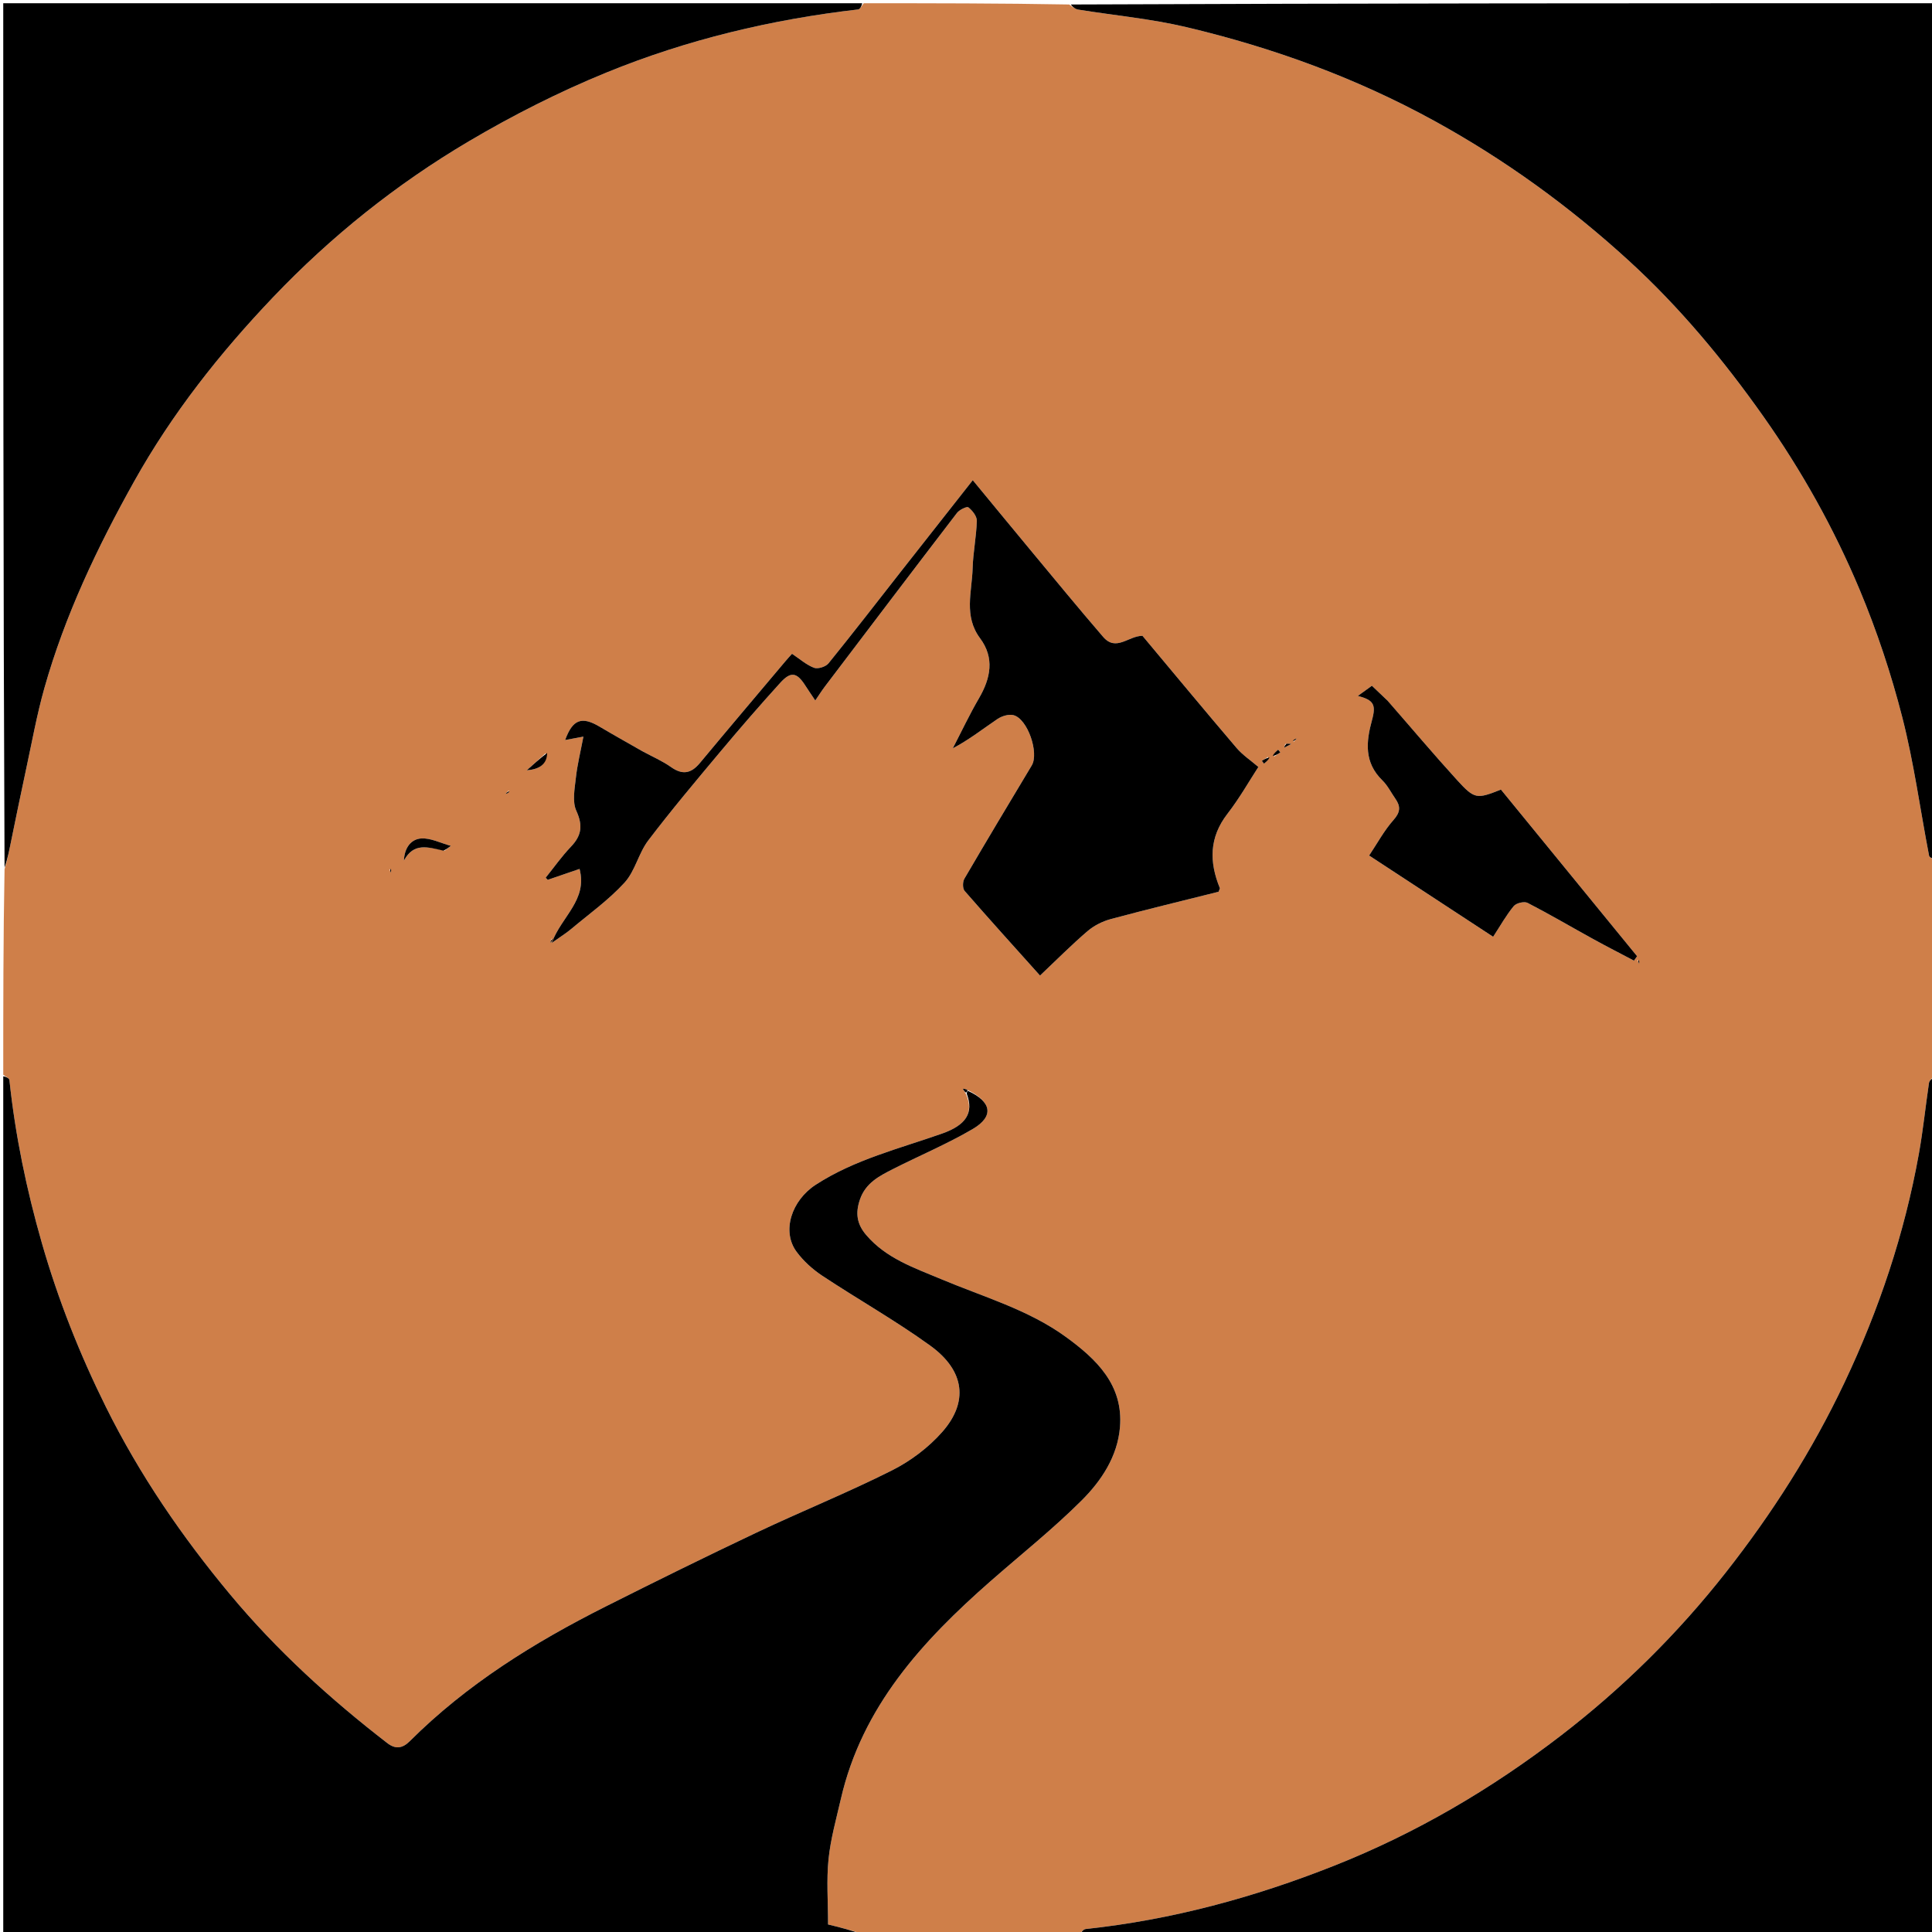
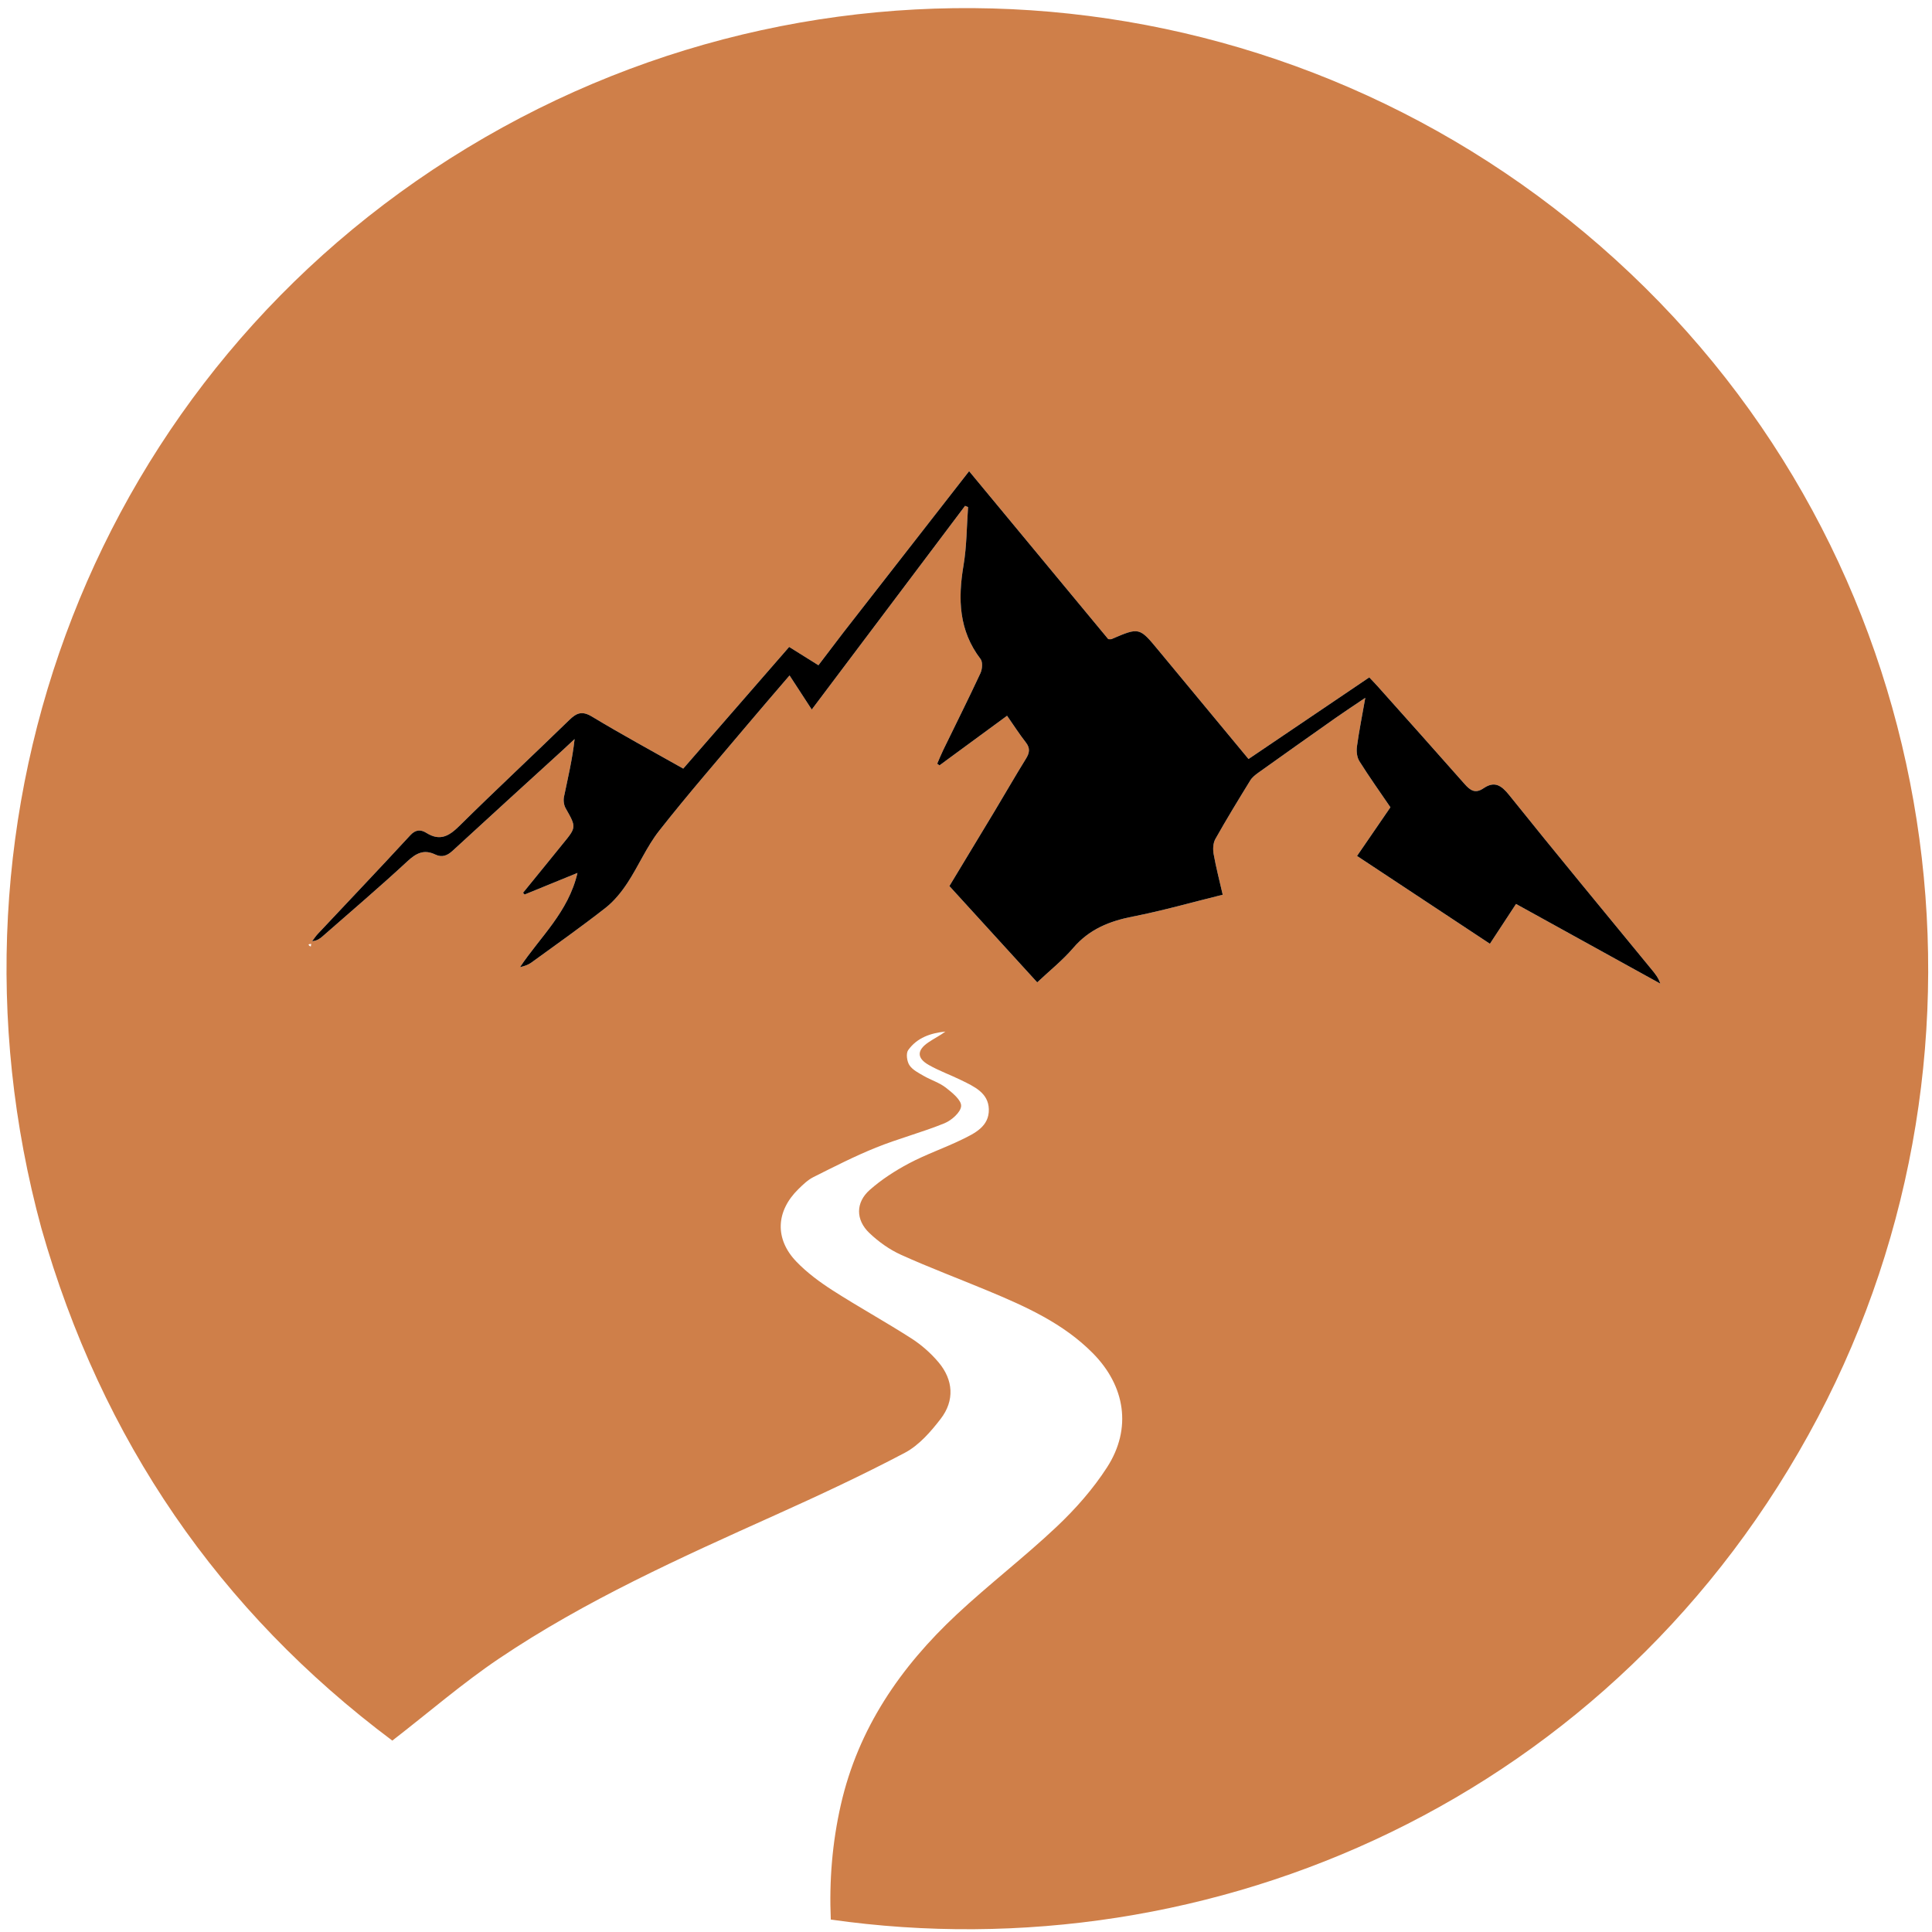
- <svg xmlns="http://www.w3.org/2000/svg" version="1.1" id="Layer_1" x="0px" y="0px" width="100%" viewBox="0 0 595 595" enable-background="new 0 0 595 595" xml:space="preserve">
-   <path fill="#CF7F49" opacity="1" stroke="none" d=" M596,265   C596,287.021 596,309.042 595.609,331.307   C594.82,332.227 594.169,332.866 594.063,333.586   C592.988,340.854 592.247,348.18 590.946,355.405   C586.531,379.915 578.688,403.334 568.03,425.827   C558.129,446.724 545.826,466.042 531.513,484.254   C516.615,503.213 499.631,519.961 480.627,534.569   C459.236,551.011 436.069,564.607 410.883,574.587   C386.214,584.362 360.836,591.262 334.397,594.079   C333.54,594.17 332.797,595.335 332,596   C309.979,596 287.958,596 265.685,595.613   C261.941,594.373 258.449,593.519 255.017,592.681   C255.017,585.557 254.506,579.012 255.162,572.586   C255.8,566.339 257.54,560.193 258.956,554.039   C265.489,525.651 283.983,505.456 305.002,487.007   C314.413,478.747 324.261,470.927 333.108,462.102   C339.2,456.024 344.172,448.557 344.92,439.522   C345.999,426.487 337.626,418.547 328.299,411.762   C316.689,403.315 302.843,399.409 289.774,393.911   C281.555,390.454 272.884,387.547 266.745,380.322   C263.843,376.908 263.411,373.559 264.841,369.402   C266.596,364.303 270.808,362.171 275.045,360.02   C283.202,355.879 291.689,352.319 299.564,347.707   C306.239,343.798 305.403,339.263 297.936,335.673   C297.385,335.367 296.943,335.326 296.501,335.284   C296.772,335.754 297.044,336.223 297.534,336.988   C299.997,342.8 297.415,346.535 290.187,349.087   C276.973,353.752 263.238,357.081 251.239,364.858   C243.791,369.686 240.64,379.179 245.33,385.514   C247.446,388.373 250.266,390.924 253.243,392.896   C264.246,400.183 275.797,406.687 286.476,414.407   C297.278,422.216 298.193,431.887 290.218,440.962   C285.98,445.785 280.432,449.959 274.683,452.849   C261.026,459.715 246.807,465.453 232.982,471.997   C217.383,479.38 201.903,487.021 186.486,494.778   C164.51,505.836 143.743,518.721 126.199,536.235   C123.901,538.528 121.757,538.74 119.271,536.821   C101.652,523.221 85.245,508.279 70.987,491.184   C56.078,473.309 42.965,454.159 32.585,433.235   C24.537,417.01 17.897,400.252 12.895,382.828   C8.169,366.363 4.703,349.671 2.899,332.629   C2.836,332.026 1.658,331.54 1,331   C1,309.979 1,288.958 1.402,267.647   C2.348,264.549 2.866,261.735 3.443,258.934   C4.946,251.635 6.43,244.332 8.006,237.049   C9.823,228.648 11.337,220.155 13.672,211.897   C20.013,189.468 29.97,168.563 41.306,148.272   C52.975,127.387 67.69,108.76 84.116,91.519   C101.957,72.792 122.109,56.689 144.339,43.543   C157.934,35.503 172.183,28.289 186.799,22.322   C211.615,12.19 237.605,5.987 264.291,2.905   C264.926,2.832 265.433,1.66 266,1   C287.021,1 308.042,1 329.291,1.383   C330.363,2.174 331.169,2.81 332.054,2.954   C343.162,4.749 354.448,5.77 365.365,8.355   C392.022,14.667 417.583,23.964 441.731,37.221   C463.543,49.197 483.473,63.669 501.74,80.386   C517.331,94.655 530.808,110.884 543.016,128.166   C554.847,144.915 564.82,162.746 572.708,181.59   C578.026,194.293 582.415,207.507 585.836,220.847   C589.429,234.857 591.351,249.294 594.103,263.526   C594.218,264.117 595.345,264.513 596,265  M197.363,231.085   C193.129,228.661 188.863,226.293 184.671,223.8   C179.138,220.509 176.37,221.543 174.047,227.913   C175.561,227.629 177.076,227.345 179.674,226.858   C178.783,231.568 177.794,235.494 177.361,239.479   C176.991,242.886 176.192,246.847 177.489,249.695   C179.543,254.204 179.134,257.308 175.844,260.749   C173.014,263.709 170.635,267.101 168.057,270.302   C168.267,270.522 168.477,270.743 168.687,270.963   C171.923,269.853 175.16,268.744 178.488,267.602   C180.987,277.195 173.012,282.11 169.902,290.4   C172.671,288.438 174.322,287.429 175.789,286.199   C181.398,281.498 187.444,277.18 192.345,271.821   C195.602,268.259 196.657,262.766 199.634,258.849   C206.775,249.454 214.387,240.41 221.965,231.356   C227.935,224.224 234.032,217.191 240.281,210.304   C243.559,206.69 245.391,207.051 247.982,211.082   C248.905,212.518 249.874,213.925 251.078,215.729   C252.379,213.833 253.155,212.596 254.034,211.437   C267.566,193.594 281.088,175.745 294.715,157.976   C295.467,156.994 297.761,155.881 298.224,156.245   C299.463,157.22 300.87,158.987 300.831,160.4   C300.694,165.293 299.679,170.162 299.539,175.056   C299.332,182.286 296.74,189.724 301.829,196.559   C306.341,202.62 305.111,208.847 301.495,215.049   C298.577,220.053 296.104,225.315 293.434,230.463   C298.495,227.795 302.727,224.451 307.182,221.439   C308.526,220.53 310.666,219.868 312.138,220.254   C316.501,221.399 320.059,231.889 317.744,235.746   C310.78,247.345 303.818,258.947 296.998,270.63   C296.444,271.579 296.429,273.628 297.076,274.372   C304.645,283.073 312.39,291.621 320.297,300.443   C325.467,295.557 330.01,290.971 334.896,286.787   C336.901,285.07 339.519,283.743 342.077,283.054   C353.228,280.053 364.46,277.351 375.277,274.637   C375.58,273.84 375.732,273.646 375.685,273.534   C372.379,265.48 372.373,257.922 378.021,250.622   C381.795,245.744 384.857,240.315 387.54,236.202   C385.258,234.239 382.699,232.549 380.787,230.307   C370.919,218.73 361.216,207.012 351.847,195.812   C347.519,195.82 343.735,200.777 339.737,196.14   C332.128,187.314 324.738,178.299 317.288,169.335   C311.392,162.241 305.542,155.108 299.584,147.886   C292.06,157.45 284.871,166.572 277.7,175.708   C270.205,185.257 262.792,194.872 255.148,204.3   C254.304,205.341 251.883,206.11 250.705,205.661   C248.319,204.753 246.283,202.923 243.917,201.35   C243.214,202.141 242.535,202.871 241.892,203.634   C233.1,214.074 224.273,224.485 215.549,234.981   C212.858,238.219 210.212,238.753 206.653,236.234   C203.984,234.346 200.908,233.034 197.363,231.085  M427.049,215.517   C425.526,214.067 424.003,212.618 422.507,211.195   C420.985,212.293 419.683,213.231 418.181,214.314   C422.982,215.604 423.869,216.916 422.542,221.746   C420.683,228.516 420.098,234.856 425.745,240.35   C427.372,241.933 428.421,244.107 429.746,246.002   C431.384,248.345 431.295,250.134 429.173,252.518   C426.281,255.767 424.173,259.716 421.652,263.479   C434.782,272.08 447.301,280.28 459.844,288.496   C462.173,284.933 463.927,281.774 466.196,279.042   C466.964,278.117 469.419,277.526 470.447,278.056   C477.266,281.574 483.887,285.475 490.613,289.177   C494.776,291.468 499.01,293.628 503.213,295.847   C503.533,295.393 503.854,294.94 504.175,294.486   C490.201,277.386 476.227,260.286 462.243,243.173   C454.775,246.123 454.156,246.19 448.693,240.195   C441.484,232.284 434.588,224.087 427.049,215.517  M136.969,261.959   C137.555,261.506 138.141,261.052 138.852,260.502   C135.626,259.62 132.63,258.043 129.742,258.221   C126.706,258.408 124.561,260.934 124.4,265.029   C127.438,259.354 131.856,260.939 136.969,261.959  M168.069,231.96   C166.123,233.715 164.177,235.47 162.232,237.225   C165.941,236.953 168.484,235.479 168.069,231.96  M392.396,233.011   C393.033,232.582 393.67,232.154 394.306,231.725   C394.081,231.445 393.855,231.165 393.63,230.885   C392.947,231.474 392.263,232.063 392.396,233.011  M390.552,233.095   C389.907,233.506 389.263,233.916 388.619,234.326   C388.839,234.613 389.059,234.899 389.279,235.185   C389.981,234.597 390.683,234.009 390.552,233.095  M395.807,229.136   C395.705,229.508 395.602,229.879 395.5,230.25   C396.222,229.875 396.944,229.499 397.666,229.123   C397.319,229.073 396.972,229.023 395.807,229.136  M398.354,228.545   C398.684,228.174 399.013,227.803 399.343,227.431   C398.894,227.581 398.446,227.73 398.354,228.545  M156.697,243.376   C156.366,243.757 156.034,244.139 155.702,244.52   C156.16,244.364 156.618,244.208 156.697,243.376  M119.978,267.693   C120.092,268.046 120.206,268.399 120.32,268.752   C120.436,268.302 120.552,267.853 119.978,267.693  M169.82,289.035   C169.702,289.476 169.583,289.917 169.465,290.359   C169.816,290.008 170.166,289.658 169.82,289.035  M504.282,295.53   C504.456,295.962 504.631,296.395 504.805,296.828   C504.866,296.453 504.927,296.078 504.282,295.53  z" />
-   <path fill="#000000" opacity="1" stroke="none" d=" M298.046,335.937   C305.403,339.263 306.239,343.798 299.564,347.707   C291.689,352.319 283.202,355.879 275.045,360.02   C270.808,362.171 266.596,364.303 264.841,369.402   C263.411,373.559 263.843,376.908 266.745,380.322   C272.884,387.547 281.555,390.454 289.774,393.911   C302.843,399.409 316.689,403.315 328.299,411.762   C337.626,418.547 345.999,426.487 344.92,439.522   C344.172,448.557 339.2,456.024 333.108,462.102   C324.261,470.927 314.413,478.747 305.002,487.007   C283.983,505.456 265.489,525.651 258.956,554.039   C257.54,560.193 255.8,566.339 255.162,572.586   C254.506,579.012 255.017,585.557 255.017,592.681   C258.449,593.519 261.941,594.373 265.217,595.613   C177.073,596 89.146,596 1,596   C1,507.979 1,419.958 1,331.469   C1.658,331.54 2.836,332.026 2.899,332.629   C4.703,349.671 8.169,366.363 12.895,382.828   C17.897,400.252 24.537,417.01 32.585,433.235   C42.965,454.159 56.078,473.309 70.987,491.184   C85.245,508.279 101.652,523.221 119.271,536.821   C121.757,538.74 123.901,538.528 126.199,536.235   C143.743,518.721 164.51,505.836 186.486,494.778   C201.903,487.021 217.383,479.38 232.982,471.997   C246.807,465.453 261.026,459.715 274.683,452.849   C280.432,449.959 285.98,445.785 290.218,440.962   C298.193,431.887 297.278,422.216 286.476,414.407   C275.797,406.687 264.246,400.183 253.243,392.896   C250.266,390.924 247.446,388.373 245.33,385.514   C240.64,379.179 243.791,369.686 251.239,364.858   C263.238,357.081 276.973,353.752 290.187,349.087   C297.415,346.535 299.997,342.8 297.718,336.8   C297.804,336.191 297.925,336.064 298.046,335.937  z" />
-   <path fill="#000000" opacity="1" stroke="none" d=" M265.531,1   C265.433,1.66 264.926,2.832 264.291,2.905   C237.605,5.987 211.615,12.19 186.799,22.322   C172.183,28.289 157.934,35.503 144.339,43.543   C122.109,56.689 101.957,72.792 84.116,91.519   C67.69,108.76 52.975,127.387 41.306,148.272   C29.97,168.563 20.013,189.468 13.672,211.897   C11.337,220.155 9.823,228.648 8.006,237.049   C6.43,244.332 4.946,251.635 3.443,258.934   C2.866,261.735 2.348,264.549 1.402,267.178   C1,178.406 1,89.813 1,1   C89.021,1 177.042,1 265.531,1  z" />
-   <path fill="#000000" opacity="1" stroke="none" d=" M596,264.531   C595.345,264.513 594.218,264.117 594.103,263.526   C591.351,249.294 589.429,234.857 585.836,220.847   C582.415,207.507 578.026,194.293 572.708,181.59   C564.82,162.746 554.847,144.915 543.016,128.166   C530.808,110.884 517.331,94.655 501.74,80.386   C483.473,63.669 463.543,49.197 441.731,37.221   C417.583,23.964 392.022,14.667 365.365,8.355   C354.448,5.77 343.162,4.749 332.054,2.954   C331.169,2.81 330.363,2.174 329.76,1.383   C418.593,1 507.187,1 596,1   C596,88.687 596,176.375 596,264.531  z" />
-   <path fill="#000000" opacity="1" stroke="none" d=" M332.469,596   C332.797,595.335 333.54,594.17 334.397,594.079   C360.836,591.262 386.214,584.362 410.883,574.587   C436.069,564.607 459.236,551.011 480.627,534.569   C499.631,519.961 516.615,503.213 531.513,484.254   C545.826,466.042 558.129,446.724 568.03,425.827   C578.688,403.334 586.531,379.915 590.946,355.405   C592.247,348.18 592.988,340.854 594.063,333.586   C594.169,332.866 594.82,332.227 595.609,331.776   C596,419.927 596,507.854 596,596   C508.313,596 420.625,596 332.469,596  z" />
-   <path fill="#000000" opacity="1" stroke="none" d=" M197.688,231.275   C200.908,233.034 203.984,234.346 206.653,236.234   C210.212,238.753 212.858,238.219 215.549,234.981   C224.273,224.485 233.1,214.074 241.892,203.634   C242.535,202.871 243.214,202.141 243.917,201.35   C246.283,202.923 248.319,204.753 250.705,205.661   C251.883,206.11 254.304,205.341 255.148,204.3   C262.792,194.872 270.205,185.257 277.7,175.708   C284.871,166.572 292.06,157.45 299.584,147.886   C305.542,155.108 311.392,162.241 317.288,169.335   C324.738,178.299 332.128,187.314 339.737,196.14   C343.735,200.777 347.519,195.82 351.847,195.812   C361.216,207.012 370.919,218.73 380.787,230.307   C382.699,232.549 385.258,234.239 387.54,236.202   C384.857,240.315 381.795,245.744 378.021,250.622   C372.373,257.922 372.379,265.48 375.685,273.534   C375.732,273.646 375.58,273.84 375.277,274.637   C364.46,277.351 353.228,280.053 342.077,283.054   C339.519,283.743 336.901,285.07 334.896,286.787   C330.01,290.971 325.467,295.557 320.297,300.443   C312.39,291.621 304.645,283.073 297.076,274.372   C296.429,273.628 296.444,271.579 296.998,270.63   C303.818,258.947 310.78,247.345 317.744,235.746   C320.059,231.889 316.501,221.399 312.138,220.254   C310.666,219.868 308.526,220.53 307.182,221.439   C302.727,224.451 298.495,227.795 293.434,230.463   C296.104,225.315 298.577,220.053 301.495,215.049   C305.111,208.847 306.341,202.62 301.829,196.559   C296.74,189.724 299.332,182.286 299.539,175.056   C299.679,170.162 300.694,165.293 300.831,160.4   C300.87,158.987 299.463,157.22 298.224,156.245   C297.761,155.881 295.467,156.994 294.715,157.976   C281.088,175.745 267.566,193.594 254.034,211.437   C253.155,212.596 252.379,213.833 251.078,215.729   C249.874,213.925 248.905,212.518 247.982,211.082   C245.391,207.051 243.559,206.69 240.281,210.304   C234.032,217.191 227.935,224.224 221.965,231.356   C214.387,240.41 206.775,249.454 199.634,258.849   C196.657,262.766 195.602,268.259 192.345,271.821   C187.444,277.18 181.398,281.498 175.789,286.199   C174.322,287.429 172.671,288.438 169.902,290.4   C173.012,282.11 180.987,277.195 178.488,267.602   C175.16,268.744 171.923,269.853 168.687,270.963   C168.477,270.743 168.267,270.522 168.057,270.302   C170.635,267.101 173.014,263.709 175.844,260.749   C179.134,257.308 179.543,254.204 177.489,249.695   C176.192,246.847 176.991,242.886 177.361,239.479   C177.794,235.494 178.783,231.568 179.674,226.858   C177.076,227.345 175.561,227.629 174.046,227.908   C176.37,221.543 179.138,220.509 184.671,223.8   C188.863,226.293 193.129,228.661 197.688,231.275  z" />
-   <path fill="#000000" opacity="1" stroke="none" d=" M427.303,215.765   C434.588,224.087 441.484,232.284 448.693,240.195   C454.156,246.19 454.775,246.123 462.243,243.173   C476.227,260.286 490.201,277.386 504.175,294.486   C503.854,294.94 503.533,295.393 503.213,295.847   C499.01,293.628 494.776,291.468 490.613,289.177   C483.887,285.475 477.266,281.574 470.447,278.056   C469.419,277.526 466.964,278.117 466.196,279.042   C463.927,281.774 462.173,284.933 459.844,288.496   C447.301,280.28 434.782,272.08 421.652,263.479   C424.173,259.716 426.281,255.767 429.173,252.518   C431.295,250.134 431.384,248.345 429.746,246.002   C428.421,244.107 427.372,241.933 425.745,240.35   C420.098,234.856 420.683,228.516 422.542,221.746   C423.869,216.916 422.982,215.604 418.181,214.314   C419.683,213.231 420.985,212.293 422.507,211.195   C424.003,212.618 425.526,214.067 427.303,215.765  z" />
-   <path fill="#000000" opacity="1" stroke="none" d=" M136.568,261.978   C131.856,260.939 127.438,259.354 124.4,265.029   C124.561,260.934 126.706,258.408 129.742,258.221   C132.63,258.043 135.626,259.62 138.852,260.502   C138.141,261.052 137.555,261.506 136.568,261.978  z" />
-   <path fill="#000000" opacity="1" stroke="none" d=" M168.493,231.888   C168.484,235.479 165.941,236.953 162.232,237.225   C164.177,235.47 166.123,233.715 168.493,231.888  z" />
-   <path fill="#000000" opacity="1" stroke="none" d=" M391.988,232.832   C392.263,232.063 392.947,231.474 393.63,230.885   C393.855,231.165 394.081,231.445 394.306,231.725   C393.67,232.154 393.033,232.582 391.988,232.832  z" />
-   <path fill="#000000" opacity="1" stroke="none" d=" M390.969,233.258   C390.683,234.009 389.981,234.597 389.279,235.185   C389.059,234.899 388.839,234.613 388.619,234.326   C389.263,233.916 389.907,233.506 390.969,233.258  z" />
-   <path fill="#000000" opacity="1" stroke="none" d=" M396.216,229.055   C396.972,229.023 397.319,229.073 397.666,229.123   C396.944,229.499 396.222,229.875 395.5,230.25   C395.602,229.879 395.705,229.508 396.216,229.055  z" />
-   <path fill="#000000" opacity="1" stroke="none" d=" M398.176,228.212   C398.446,227.73 398.894,227.581 399.343,227.431   C399.013,227.803 398.684,228.174 398.176,228.212  z" />
-   <path fill="#000000" opacity="1" stroke="none" d=" M156.887,243.714   C156.618,244.208 156.16,244.364 155.702,244.52   C156.034,244.139 156.366,243.757 156.887,243.714  z" />
-   <path fill="#000000" opacity="1" stroke="none" d=" M120.323,267.548   C120.552,267.853 120.436,268.302 120.32,268.752   C120.206,268.399 120.092,268.046 120.323,267.548  z" />
-   <path fill="#000000" opacity="1" stroke="none" d=" M170.168,289.171   C170.166,289.658 169.816,290.008 169.465,290.359   C169.583,289.917 169.702,289.476 170.168,289.171  z" />
-   <path fill="#000000" opacity="1" stroke="none" d=" M504.635,295.616   C504.927,296.078 504.866,296.453 504.805,296.828   C504.631,296.395 504.456,295.962 504.635,295.616  z" />
-   <path fill="#000000" opacity="1" stroke="none" d=" M297.499,336.505   C297.044,336.223 296.772,335.754 296.501,335.284   C296.943,335.326 297.385,335.367 297.936,335.673   C297.925,336.064 297.804,336.191 297.499,336.505  z" />
+ <svg xmlns="http://www.w3.org/2000/svg" version="1.1" id="Layer_1" x="0px" y="0px" width="100%" viewBox="0 0 849 849" enable-background="new 0 0 849 849" xml:space="preserve">
+   <path fill="none" opacity="1" stroke="none" d=" M500,850  C333.333,850 167.167,850 1,850  C1,567 1,284 1,1  C284,1 567,1 850,1  C850,284 850,566.999 850,850  C733.5,850 617,850 500,850 M18.287,540.15  C44.666,632.846 96.363,707.994 172.401,764.896  C188.674,752.292 203.316,739.612 219.262,728.867  C257.243,703.275 298.922,684.579 340.547,665.841  C359.794,657.177 378.965,648.257 397.621,638.413  C403.817,635.144 409.007,629.173 413.396,623.468  C419.549,615.47 418.956,606.386 412.433,598.647  C409.048,594.631 404.915,590.989 400.495,588.152  C389.153,580.874 377.313,574.369 365.971,567.091  C360.268,563.431 354.658,559.295 349.982,554.436  C340.36,544.435 340.95,532.248 350.842,522.546  C352.851,520.576 354.978,518.502 357.446,517.264  C366.496,512.727 375.541,508.093 384.915,504.31  C394.776,500.331 405.156,497.637 415.001,493.627  C418.142,492.347 422.211,488.761 422.361,486.038  C422.505,483.43 418.446,480.143 415.619,477.945  C412.781,475.739 409.11,474.638 405.945,472.808  C403.662,471.487 401.011,470.163 399.643,468.098  C398.532,466.421 398.063,462.917 399.082,461.481  C402.969,456 408.964,453.965 415.449,453.316  C413.046,455.108 410.369,456.415 407.936,458.078  C402.904,461.518 402.834,464.96 408.087,467.963  C412.685,470.592 417.754,472.383 422.522,474.734  C428.085,477.476 434.34,480.23 434.531,487.446  C434.731,494.999 428.326,498.026 422.643,500.79  C415.017,504.497 406.918,507.269 399.443,511.235  C393.333,514.476 387.361,518.338 382.196,522.905  C375.965,528.416 375.971,536.049 382.021,541.818  C386.047,545.657 390.837,549.096 395.889,551.379  C408.463,557.064 421.411,561.917 434.158,567.23  C450.801,574.166 467.216,581.509 480.207,594.619  C494.49,609.034 497.482,627.724 486.523,644.746  C480.38,654.287 472.626,663.082 464.353,670.895  C450.194,684.264 434.655,696.167 420.421,709.463  C395.737,732.522 377.143,759.492 369.5,793.094  C365.709,809.761 364.357,826.557 365.085,843.534  C532.021,867.353 710.295,790.752 798.896,622.764  C884.513,460.434 856.374,252.731 716.456,120.147  C577.383,-11.636 368.644,-34.052 205.349,64.949  C41.892,164.049 -31.489,357.22 18.287,540.15 z" />
+   <path fill="#CF7F49" opacity="1" stroke="none" d=" M18.188,539.755  C-31.489,357.22 41.892,164.049 205.349,64.949  C368.644,-34.052 577.383,-11.636 716.456,120.147  C856.374,252.731 884.513,460.434 798.896,622.764  C710.295,790.752 532.021,867.353 365.085,843.534  C364.357,826.557 365.709,809.761 369.5,793.094  C377.143,759.492 395.737,732.522 420.421,709.463  C434.655,696.167 450.194,684.264 464.353,670.895  C472.626,663.082 480.38,654.287 486.523,644.746  C497.482,627.724 494.49,609.034 480.207,594.619  C467.216,581.509 450.801,574.166 434.158,567.23  C421.411,561.917 408.463,557.064 395.889,551.379  C390.837,549.096 386.047,545.657 382.021,541.818  C375.971,536.049 375.965,528.416 382.196,522.905  C387.361,518.338 393.333,514.476 399.443,511.235  C406.918,507.269 415.017,504.497 422.643,500.79  C428.326,498.026 434.731,494.999 434.531,487.446  C434.34,480.23 428.085,477.476 422.522,474.734  C417.754,472.383 412.685,470.592 408.087,467.963  C402.834,464.96 402.904,461.518 407.936,458.078  C410.369,456.415 413.046,455.108 415.449,453.316  C408.964,453.965 402.969,456 399.082,461.481  C398.063,462.917 398.532,466.421 399.643,468.098  C401.011,470.163 403.662,471.487 405.945,472.808  C409.11,474.638 412.781,475.739 415.619,477.945  C418.446,480.143 422.505,483.43 422.361,486.038  C422.211,488.761 418.142,492.347 415.001,493.627  C405.156,497.637 394.776,500.331 384.915,504.31  C375.541,508.093 366.496,512.727 357.446,517.264  C354.978,518.502 352.851,520.576 350.842,522.546  C340.95,532.248 340.36,544.435 349.982,554.436  C354.658,559.295 360.268,563.431 365.971,567.091  C377.313,574.369 389.153,580.874 400.495,588.152  C404.915,590.989 409.048,594.631 412.433,598.647  C418.956,606.386 419.549,615.47 413.396,623.468  C409.007,629.173 403.817,635.144 397.621,638.413  C378.965,648.257 359.794,657.177 340.547,665.841  C298.922,684.579 257.243,703.275 219.262,728.867  C203.316,739.612 188.674,752.292 172.401,764.896  C96.363,707.994 44.666,632.846 18.188,539.755 M370.106,278.598  C366.688,283.09 363.27,287.581 359.652,292.336  C355.227,289.569 351.047,286.954 346.792,284.293  C331.303,302.085 315.907,319.771 300.249,337.757  C286.751,330.129 273.288,322.85 260.205,314.944  C255.792,312.277 253.41,313.233 250.114,316.445  C234.124,332.028 217.757,347.225 201.885,362.925  C197.332,367.428 193.354,369.751 187.365,366.006  C185.036,364.55 182.735,364.4 180.332,367.007  C166.893,381.582 153.222,395.943 139.651,410.398  C138.736,411.374 137.998,412.516 137.177,413.581  C139.194,413.43 140.491,412.569 141.65,411.552  C154.179,400.568 166.874,389.763 179.088,378.439  C182.98,374.83 186.379,373.167 191.295,375.519  C194.195,376.908 196.528,376.046 198.897,373.863  C214.947,359.072 231.107,344.403 247.226,329.689  C249.001,328.068 250.745,326.414 252.503,324.775  C251.536,333.635 249.556,341.862 247.84,350.143  C247.515,351.712 247.773,353.761 248.553,355.142  C253.287,363.528 253.358,363.48 247.229,370.928  C245.217,373.372 243.244,375.849 241.248,378.306  C237.453,382.976 233.655,387.643 229.858,392.311  C230.079,392.572 230.301,392.834 230.523,393.095  C237.92,390.073 245.318,387.052 253.767,383.601  C249.738,400.882 237.356,411.723 228.51,425.01  C230.319,424.6 232.087,424.026 233.518,422.988  C244.438,415.068 255.461,407.272 266.079,398.961  C269.863,395.998 273.076,392.02 275.738,387.971  C280.645,380.507 284.186,372.046 289.664,365.075  C302.114,349.232 315.37,334.02 328.347,318.591  C334.403,311.391 340.571,304.285 346.964,296.814  C350.539,302.305 353.758,307.25 356.719,311.799  C379.323,281.764 401.703,252.027 424.083,222.291  C424.524,222.472 424.966,222.654 425.407,222.835  C424.79,231.374 424.831,240.023 423.411,248.426  C420.915,263.195 421.312,277.068 430.891,289.593  C431.91,290.925 431.664,294.063 430.845,295.823  C425.579,307.142 419.979,318.304 414.52,329.534  C413.555,331.518 412.738,333.575 411.853,335.599  C412.18,335.845 412.508,336.092 412.835,336.338  C422.67,329.12 432.504,321.901 442.546,314.531  C445.403,318.629 447.913,322.557 450.77,326.215  C452.749,328.75 452.464,330.785 450.869,333.364  C446.14,341.009 441.667,348.812 437.038,356.519  C430.457,367.478 423.827,378.407 417.204,389.373  C430.15,403.568 442.823,417.464 455.796,431.689  C461.15,426.64 466.929,422.043 471.647,416.538  C478.672,408.342 487.517,404.784 497.811,402.77  C510.973,400.195 523.913,396.49 537.31,393.182  C535.874,386.905 534.358,381.133 533.319,375.277  C532.945,373.168 533.072,370.492 534.079,368.698  C538.969,359.99 544.186,351.464 549.419,342.955  C550.253,341.598 551.646,340.496 552.974,339.548  C564.224,331.514 575.503,323.522 586.807,315.566  C590.705,312.822 594.697,310.213 599.966,306.649  C598.531,314.797 597.196,321.406 596.293,328.074  C596.012,330.151 596.284,332.772 597.357,334.482  C601.674,341.368 606.404,347.994 611.007,354.755  C606.111,361.891 601.256,368.967 596.336,376.138  C616.14,389.227 635.374,401.939 654.727,414.73  C658.761,408.581 662.478,402.915 666.204,397.236  C687.582,409.039 708.597,420.643 729.612,432.247  C728.76,429.612 727.282,427.85 725.824,426.072  C704.91,400.563 683.854,375.168 663.227,349.428  C659.682,345.004 656.713,343.136 651.911,346.407  C648.253,348.898 646.051,347.304 643.581,344.501  C630.913,330.124 618.12,315.857 605.362,301.559  C604.194,300.25 602.96,298.999 601.711,297.672  C583.782,309.793 566.318,321.598 548.651,333.541  C535.313,317.449 522.224,301.695 509.177,285.905  C500.664,275.602 500.694,275.581 488.417,280.855  C488.144,280.972 487.777,280.869 487.018,280.869  C466.747,256.403 446.298,231.72 425.865,207.058  C407.198,231.004 388.868,254.517 370.106,278.598 M136.571,415.941  C136.633,415.562 136.696,415.183 136.759,414.803  C136.376,414.858 135.944,414.828 135.637,415.009  C135.523,415.076 135.703,415.64 136.571,415.941 z" />
+   <path fill="#000" opacity="1" stroke="none" d=" M370.322,278.314  C388.868,254.517 407.198,231.004 425.865,207.058  C446.298,231.72 466.747,256.403 487.018,280.869  C487.777,280.869 488.144,280.972 488.417,280.855  C500.694,275.581 500.664,275.602 509.177,285.905  C522.224,301.695 535.313,317.449 548.651,333.541  C566.318,321.598 583.782,309.793 601.711,297.672  C602.96,298.999 604.194,300.25 605.362,301.559  C618.12,315.857 630.913,330.124 643.581,344.501  C646.051,347.304 648.253,348.898 651.911,346.407  C656.713,343.136 659.682,345.004 663.227,349.428  C683.854,375.168 704.91,400.563 725.824,426.072  C727.282,427.85 728.76,429.612 729.612,432.247  C708.597,420.643 687.582,409.039 666.204,397.236  C662.478,402.915 658.761,408.581 654.727,414.73  C635.374,401.939 616.14,389.227 596.336,376.138  C601.256,368.967 606.111,361.891 611.007,354.755  C606.404,347.994 601.674,341.368 597.357,334.482  C596.284,332.772 596.012,330.151 596.293,328.074  C597.196,321.406 598.531,314.797 599.966,306.649  C594.697,310.213 590.705,312.822 586.807,315.566  C575.503,323.522 564.224,331.514 552.974,339.548  C551.646,340.496 550.253,341.598 549.419,342.955  C544.186,351.464 538.969,359.99 534.079,368.698  C533.072,370.492 532.945,373.168 533.319,375.277  C534.358,381.133 535.874,386.905 537.31,393.182  C523.913,396.49 510.973,400.195 497.811,402.77  C487.517,404.784 478.672,408.342 471.647,416.538  C466.929,422.043 461.15,426.64 455.796,431.689  C442.823,417.464 430.15,403.568 417.204,389.373  C423.827,378.407 430.457,367.478 437.038,356.519  C441.667,348.812 446.14,341.009 450.869,333.364  C452.464,330.785 452.749,328.75 450.77,326.215  C447.913,322.557 445.403,318.629 442.546,314.531  C432.504,321.901 422.67,329.12 412.835,336.338  C412.508,336.092 412.18,335.845 411.853,335.599  C412.738,333.575 413.555,331.518 414.52,329.534  C419.979,318.304 425.579,307.142 430.845,295.823  C431.664,294.063 431.91,290.925 430.891,289.593  C421.312,277.068 420.915,263.195 423.411,248.426  C424.831,240.023 424.79,231.374 425.407,222.835  C424.966,222.654 424.524,222.472 424.083,222.291  C401.703,252.027 379.323,281.764 356.719,311.799  C353.758,307.25 350.539,302.305 346.964,296.814  C340.571,304.285 334.403,311.391 328.347,318.591  C315.37,334.02 302.114,349.232 289.664,365.075  C284.186,372.046 280.645,380.507 275.738,387.971  C273.076,392.02 269.863,395.998 266.079,398.961  C255.461,407.272 244.438,415.068 233.518,422.988  C232.087,424.026 230.319,424.6 228.51,425.01  C237.356,411.723 249.738,400.882 253.767,383.601  C245.318,387.052 237.92,390.073 230.523,393.095  C230.301,392.834 230.079,392.572 229.858,392.311  C233.655,387.643 237.453,382.976 241.248,378.306  C243.244,375.849 245.217,373.372 247.229,370.928  C253.358,363.48 253.287,363.528 248.553,355.142  C247.773,353.761 247.515,351.712 247.84,350.143  C249.556,341.862 251.536,333.635 252.503,324.775  C250.745,326.414 249.001,328.068 247.226,329.689  C231.107,344.403 214.947,359.072 198.897,373.863  C196.528,376.046 194.195,376.908 191.295,375.519  C186.379,373.167 182.98,374.83 179.088,378.439  C166.874,389.763 154.179,400.568 141.65,411.552  C140.491,412.569 139.194,413.43 137.177,413.581  C137.998,412.516 138.736,411.374 139.651,410.398  C153.222,395.943 166.893,381.582 180.332,367.007  C182.735,364.4 185.036,364.55 187.365,366.006  C193.354,369.751 197.332,367.428 201.885,362.925  C217.757,347.225 234.124,332.028 250.114,316.445  C253.41,313.233 255.792,312.277 260.205,314.944  C273.288,322.85 286.751,330.129 300.249,337.757  C315.907,319.771 331.303,302.085 346.792,284.293  C351.047,286.954 355.227,289.569 359.652,292.336  C363.27,287.581 366.688,283.09 370.322,278.314 z" />
+   <path fill="none" opacity="1" stroke="none" d=" M136.16,415.959  C135.703,415.64 135.523,415.076 135.637,415.009  C135.944,414.828 136.376,414.858 136.759,414.803  C136.696,415.183 136.633,415.562 136.16,415.959 z" />
</svg>
